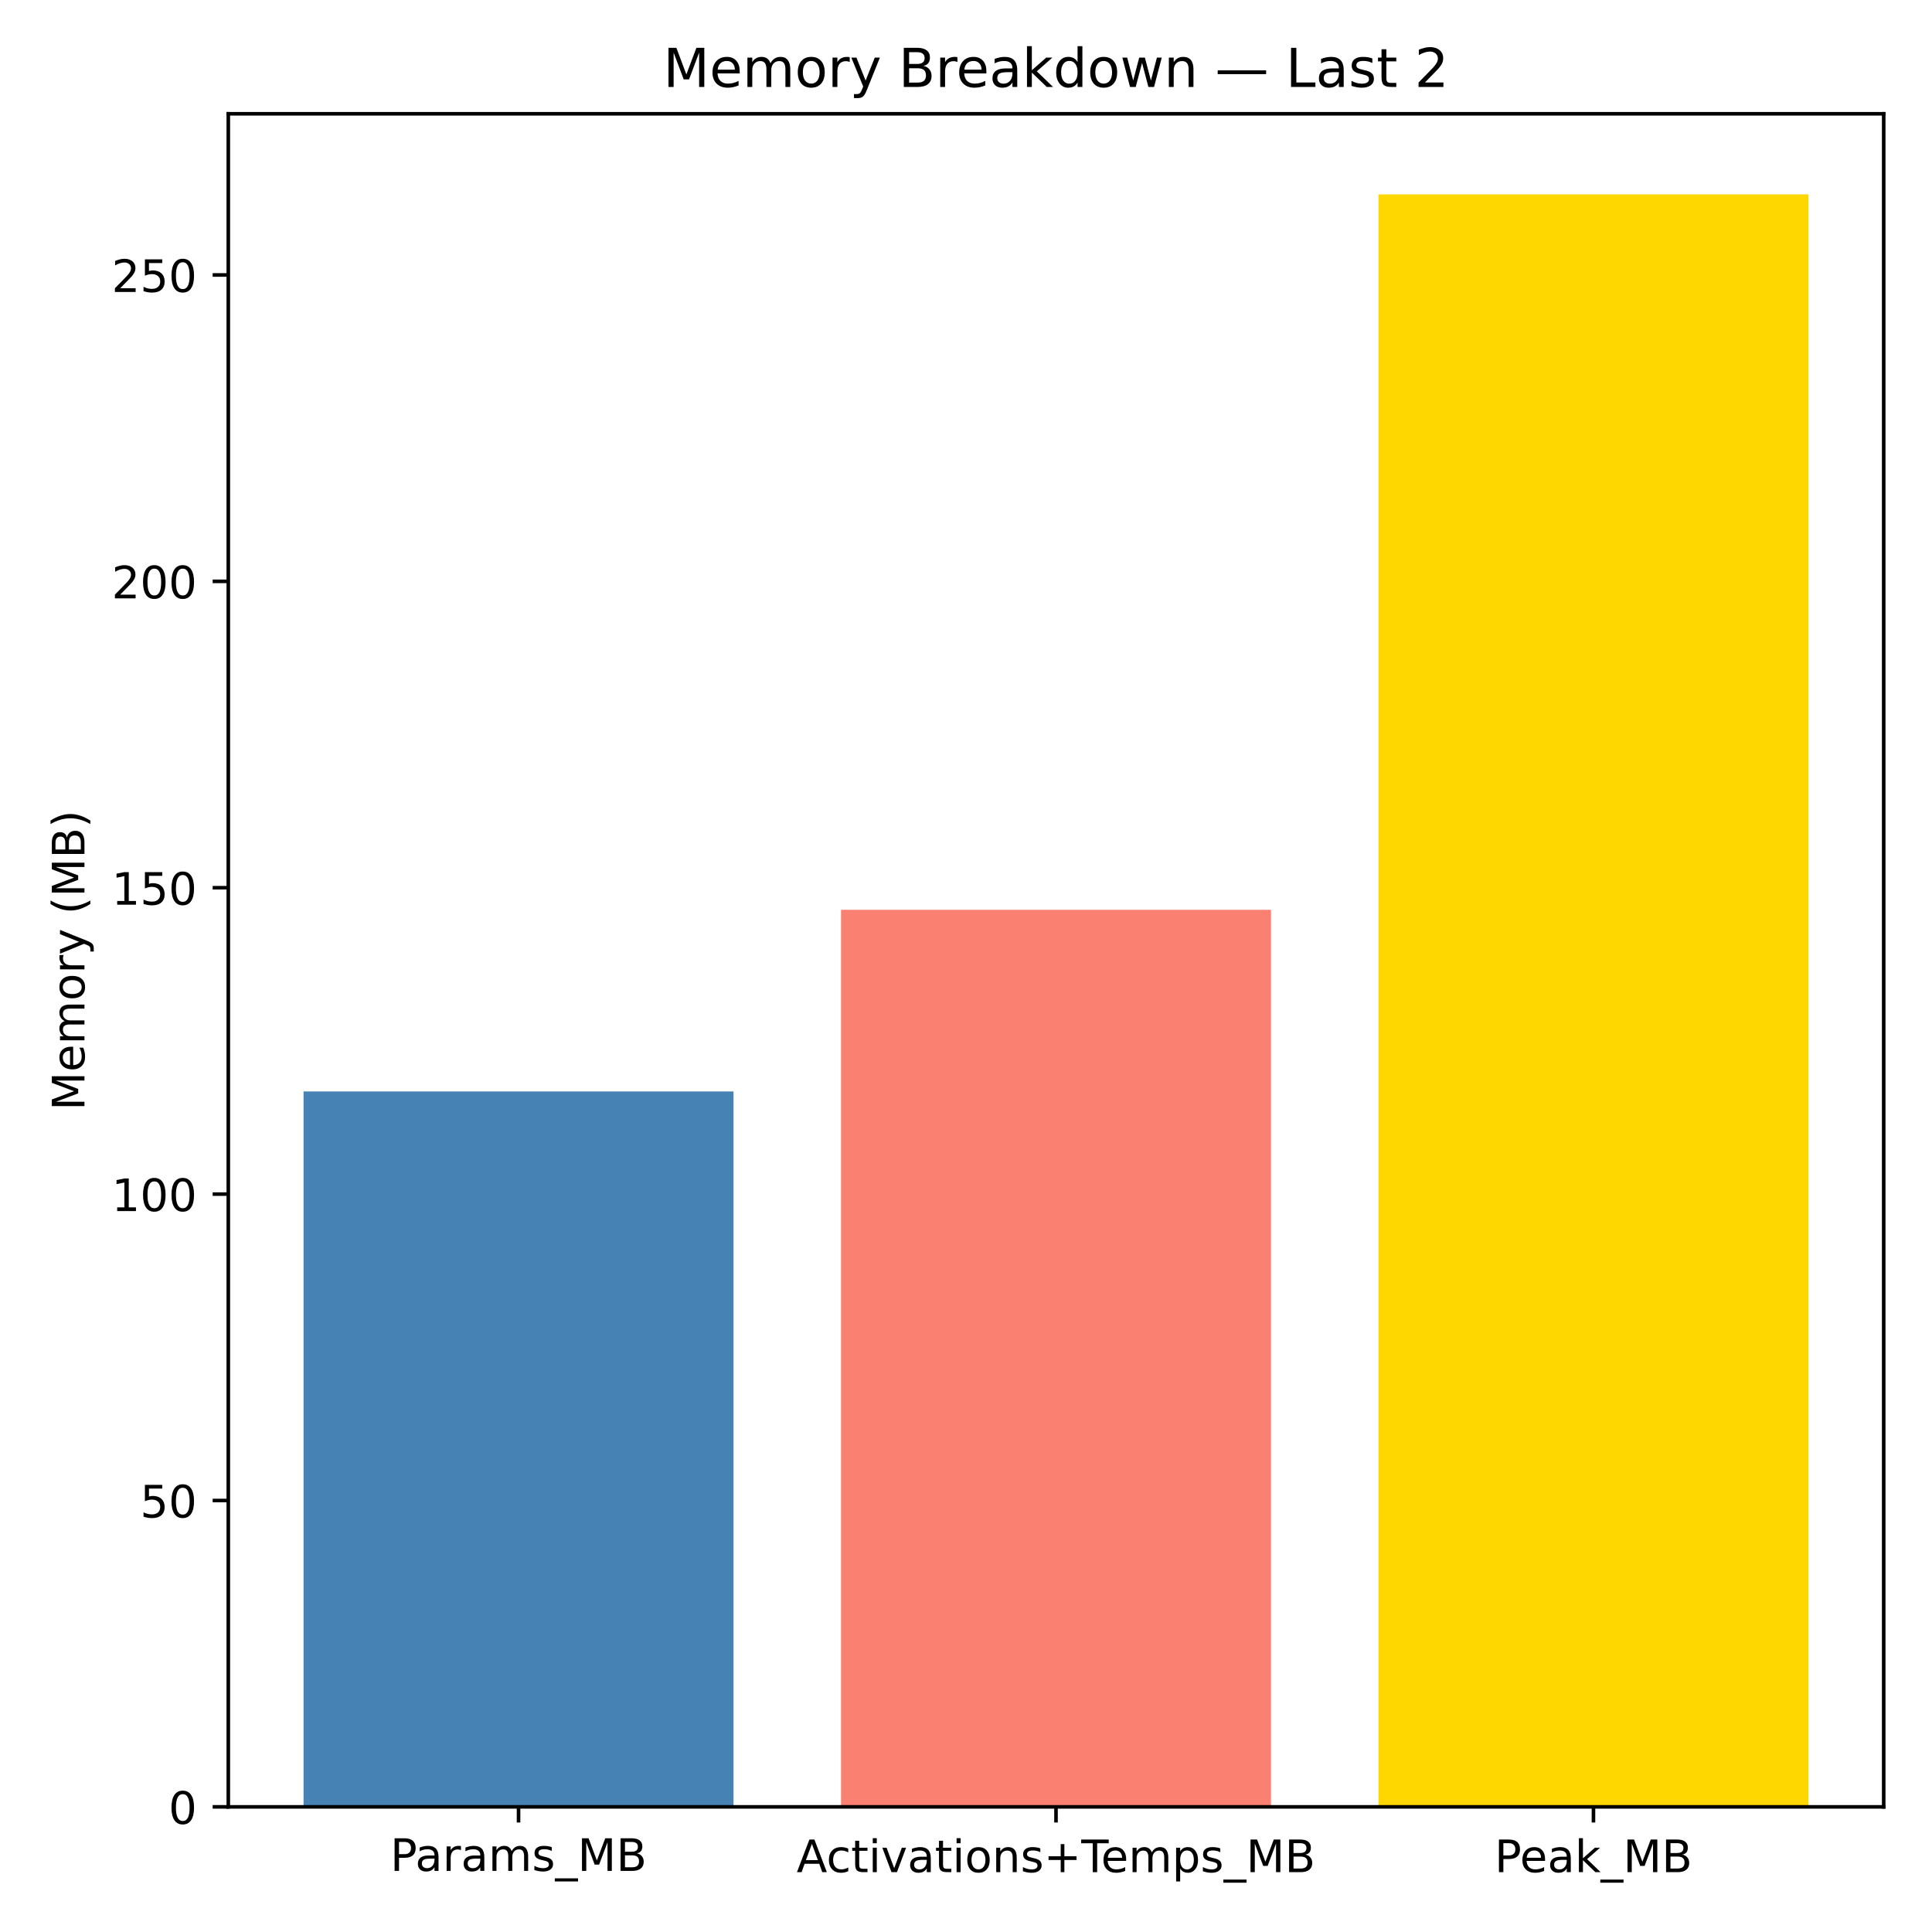
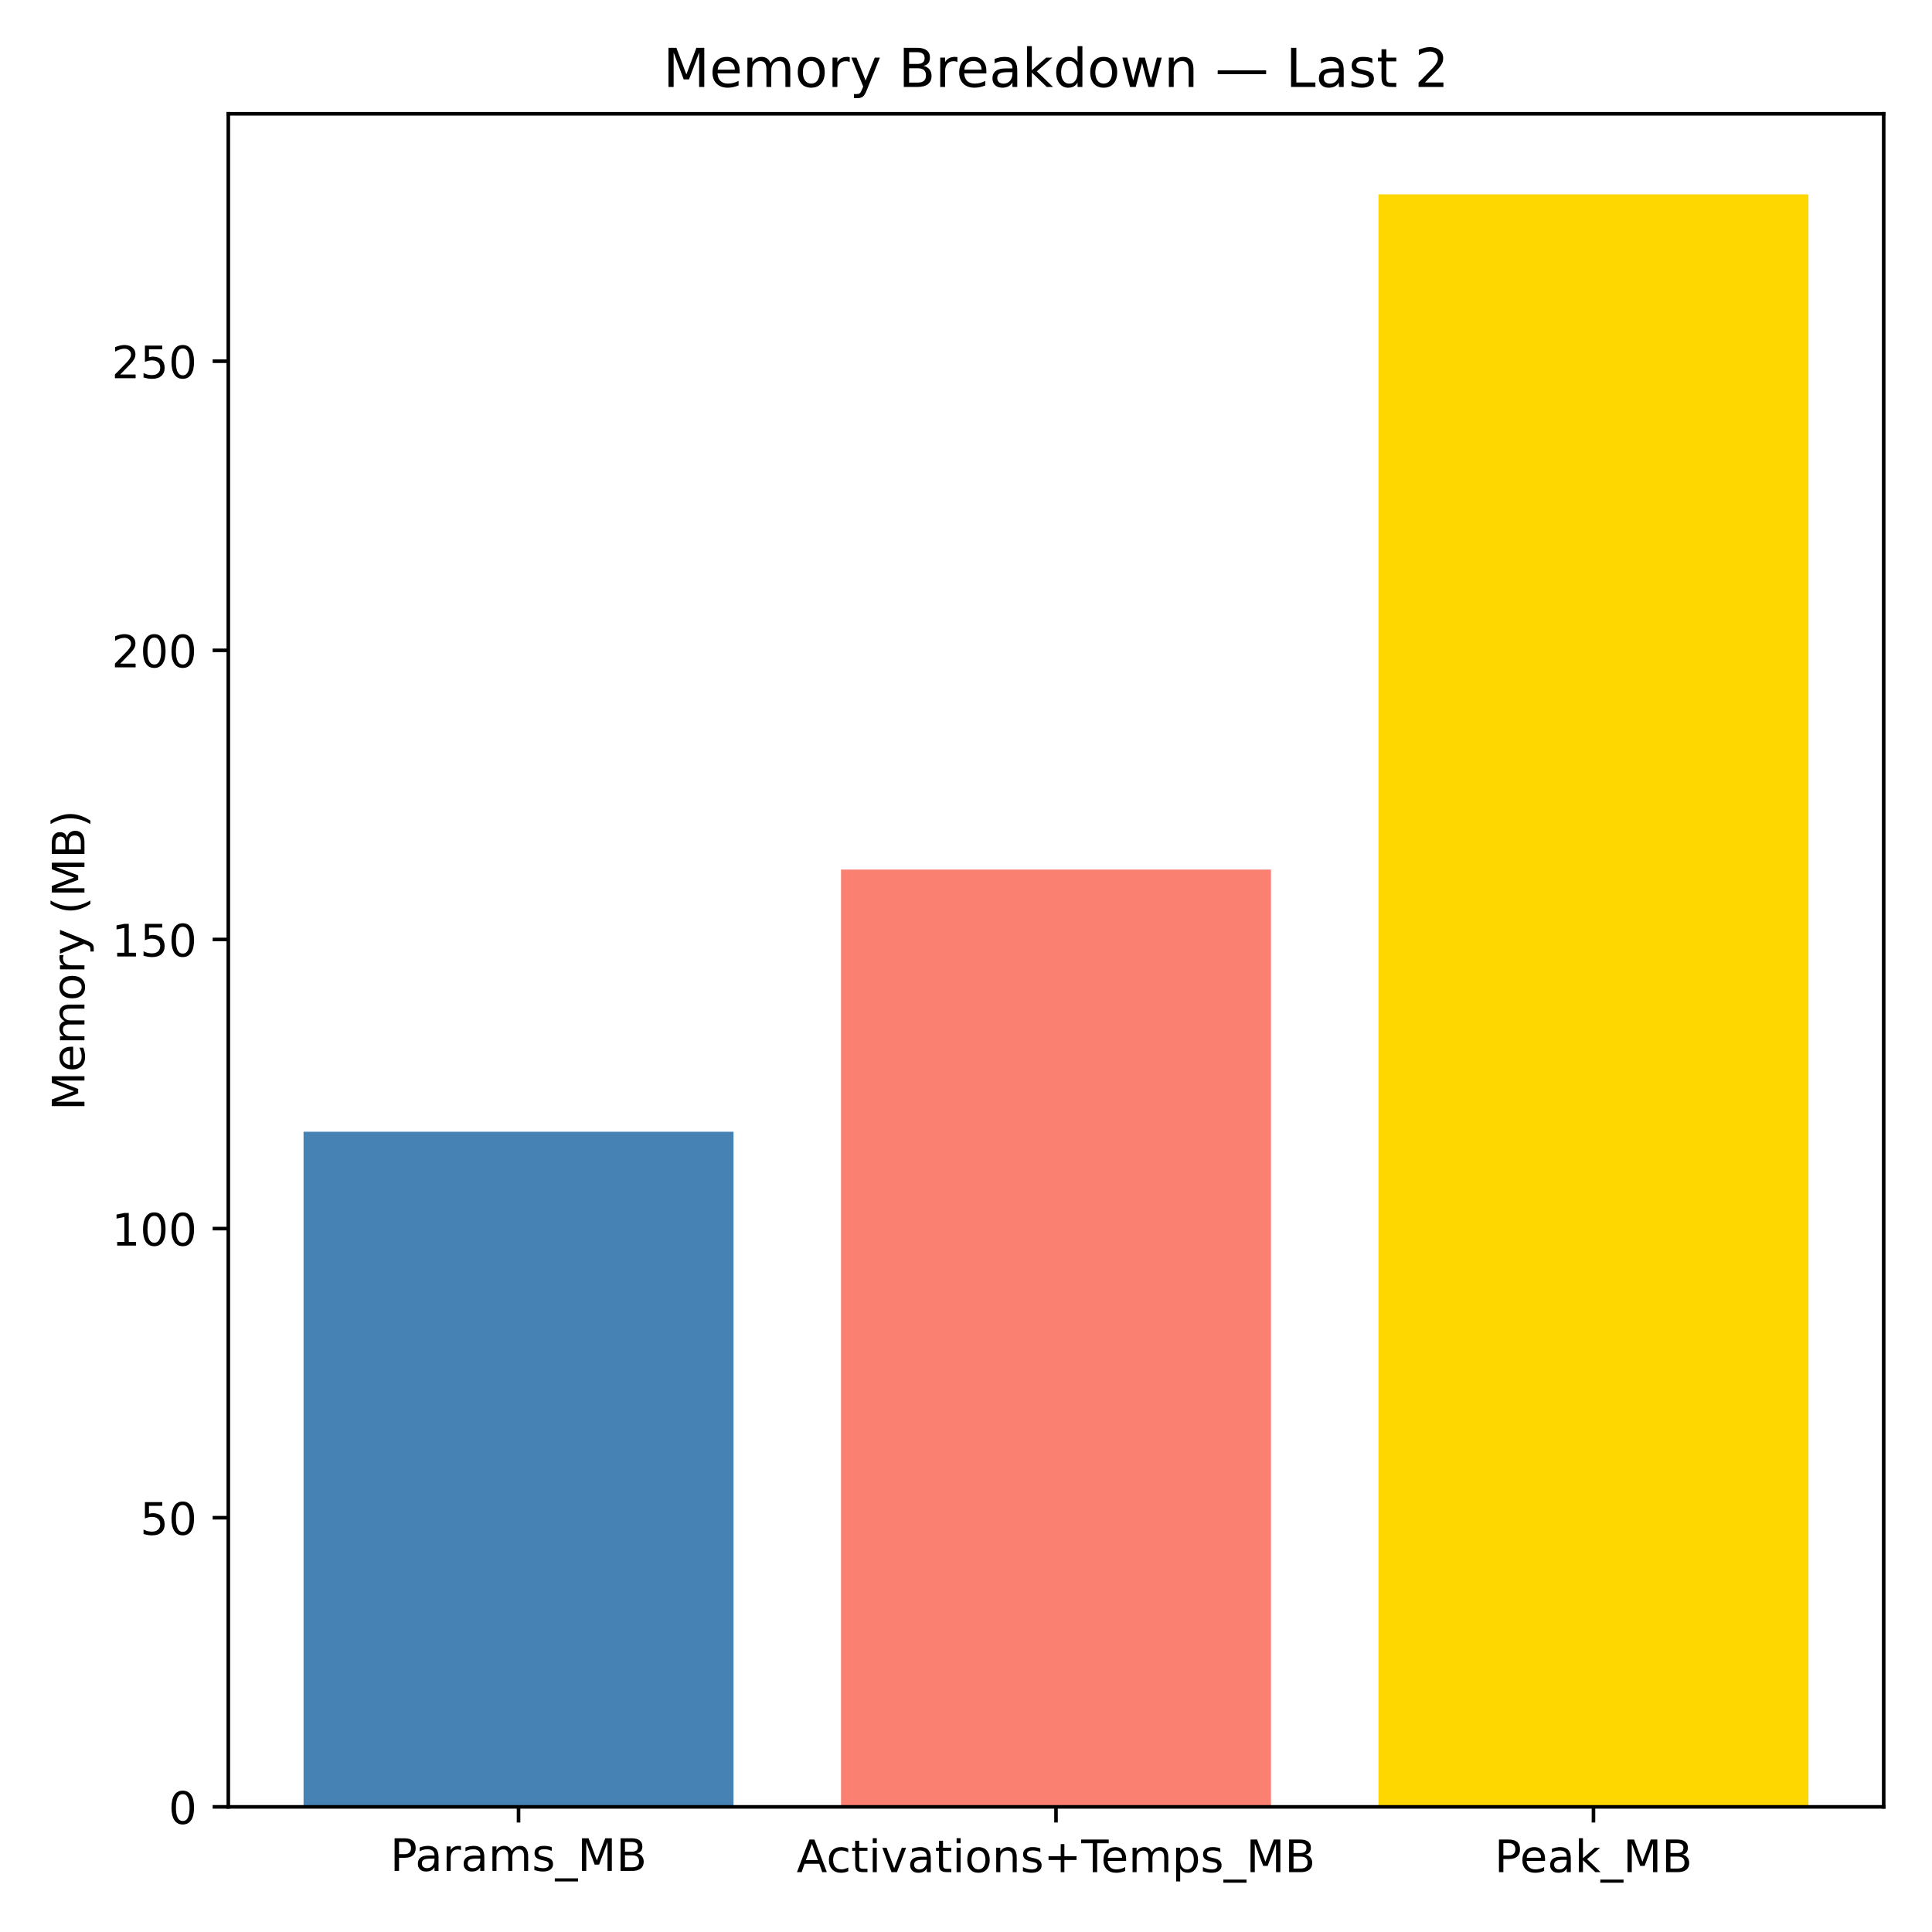
<svg xmlns="http://www.w3.org/2000/svg" xmlns:xlink="http://www.w3.org/1999/xlink" width="432pt" height="432pt" viewBox="0 0 432 432" version="1.1">
  <defs>
    <style type="text/css">*{stroke-linejoin: round; stroke-linecap: butt}</style>
  </defs>
  <g id="figure_1">
    <g id="patch_1">
      <path d="M 0 432  L 432 432  L 432 0  L 0 0  z " style="fill: #ffffff" />
    </g>
    <g id="axes_1">
      <g id="patch_2">
        <path d="M 51.05 404.019  L 421.2 404.019  L 421.2 25.44  L 51.05 25.44  z " style="fill: #ffffff" />
      </g>
      <g id="patch_3">
-         <path d="M 67.875 404.019  L 164.018 404.019  L 164.018 244.051  L 67.875 244.051  z " clip-path="url(#p0fb96da021)" style="fill: #4682b4" />
+         <path d="M 67.875 404.019  L 164.018 404.019  L 164.018 253.056  L 67.875 253.056  z " clip-path="url(#pea152f15fd)" style="fill: #4682b4" />
      </g>
      <g id="patch_4">
-         <path d="M 188.054 404.019  L 284.196 404.019  L 284.196 203.435  L 188.054 203.435  z " clip-path="url(#p0fb96da021)" style="fill: #fa8072" />
+         <path d="M 188.054 404.019  L 284.196 404.019  L 284.196 194.43  L 188.054 194.43  z " clip-path="url(#pea152f15fd)" style="fill: #fa8072" />
      </g>
      <g id="patch_5">
-         <path d="M 308.232 404.019  L 404.375 404.019  L 404.375 43.468  L 308.232 43.468  z " clip-path="url(#p0fb96da021)" style="fill: #ffd700" />
+         <path d="M 308.232 404.019  L 404.375 404.019  L 404.375 43.468  L 308.232 43.468  z " clip-path="url(#pea152f15fd)" style="fill: #ffd700" />
      </g>
      <g id="matplotlib.axis_1">
        <g id="xtick_1">
          <g id="line2d_1">
            <defs>
-               <path id="m5313472532" d="M 0 0  L 0 3.5  " style="stroke: #000000; stroke-width: 0.8" />
+               <path id="mcf8af3ec40" d="M 0 0  L 0 3.5  " style="stroke: #000000; stroke-width: 0.8" />
            </defs>
            <g>
-               <use xlink:href="#m5313472532" x="115.946" y="404.019" style="stroke: #000000; stroke-width: 0.8" />
+               <use xlink:href="#mcf8af3ec40" x="115.946" y="404.019" style="stroke: #000000; stroke-width: 0.8" />
            </g>
          </g>
          <g id="text_1">
            <g transform="translate(87.25346 418.3391) scale(0.1 -0.1)">
              <defs>
                <path id="DejaVuSans-50" d="M 1259 4147  L 1259 2394  L 2053 2394  Q 2494 2394 2734 2622  Q 2975 2850 2975 3272  Q 2975 3691 2734 3919  Q 2494 4147 2053 4147  L 1259 4147  z M 628 4666  L 2053 4666  Q 2838 4666 3239 4311  Q 3641 3956 3641 3272  Q 3641 2581 3239 2228  Q 2838 1875 2053 1875  L 1259 1875  L 1259 0  L 628 0  L 628 4666  z " transform="scale(0.015625)" />
                <path id="DejaVuSans-61" d="M 2194 1759  Q 1497 1759 1228 1600  Q 959 1441 959 1056  Q 959 750 1161 570  Q 1363 391 1709 391  Q 2188 391 2477 730  Q 2766 1069 2766 1631  L 2766 1759  L 2194 1759  z M 3341 1997  L 3341 0  L 2766 0  L 2766 531  Q 2569 213 2275 61  Q 1981 -91 1556 -91  Q 1019 -91 701 211  Q 384 513 384 1019  Q 384 1609 779 1909  Q 1175 2209 1959 2209  L 2766 2209  L 2766 2266  Q 2766 2663 2505 2880  Q 2244 3097 1772 3097  Q 1472 3097 1187 3025  Q 903 2953 641 2809  L 641 3341  Q 956 3463 1253 3523  Q 1550 3584 1831 3584  Q 2591 3584 2966 3190  Q 3341 2797 3341 1997  z " transform="scale(0.015625)" />
                <path id="DejaVuSans-72" d="M 2631 2963  Q 2534 3019 2420 3045  Q 2306 3072 2169 3072  Q 1681 3072 1420 2755  Q 1159 2438 1159 1844  L 1159 0  L 581 0  L 581 3500  L 1159 3500  L 1159 2956  Q 1341 3275 1631 3429  Q 1922 3584 2338 3584  Q 2397 3584 2469 3576  Q 2541 3569 2628 3553  L 2631 2963  z " transform="scale(0.015625)" />
                <path id="DejaVuSans-6d" d="M 3328 2828  Q 3544 3216 3844 3400  Q 4144 3584 4550 3584  Q 5097 3584 5394 3201  Q 5691 2819 5691 2113  L 5691 0  L 5113 0  L 5113 2094  Q 5113 2597 4934 2840  Q 4756 3084 4391 3084  Q 3944 3084 3684 2787  Q 3425 2491 3425 1978  L 3425 0  L 2847 0  L 2847 2094  Q 2847 2600 2669 2842  Q 2491 3084 2119 3084  Q 1678 3084 1418 2786  Q 1159 2488 1159 1978  L 1159 0  L 581 0  L 581 3500  L 1159 3500  L 1159 2956  Q 1356 3278 1631 3431  Q 1906 3584 2284 3584  Q 2666 3584 2933 3390  Q 3200 3197 3328 2828  z " transform="scale(0.015625)" />
                <path id="DejaVuSans-73" d="M 2834 3397  L 2834 2853  Q 2591 2978 2328 3040  Q 2066 3103 1784 3103  Q 1356 3103 1142 2972  Q 928 2841 928 2578  Q 928 2378 1081 2264  Q 1234 2150 1697 2047  L 1894 2003  Q 2506 1872 2764 1633  Q 3022 1394 3022 966  Q 3022 478 2636 193  Q 2250 -91 1575 -91  Q 1294 -91 989 -36  Q 684 19 347 128  L 347 722  Q 666 556 975 473  Q 1284 391 1588 391  Q 1994 391 2212 530  Q 2431 669 2431 922  Q 2431 1156 2273 1281  Q 2116 1406 1581 1522  L 1381 1569  Q 847 1681 609 1914  Q 372 2147 372 2553  Q 372 3047 722 3315  Q 1072 3584 1716 3584  Q 2034 3584 2315 3537  Q 2597 3491 2834 3397  z " transform="scale(0.015625)" />
                <path id="DejaVuSans-5f" d="M 3263 -1063  L 3263 -1509  L -63 -1509  L -63 -1063  L 3263 -1063  z " transform="scale(0.015625)" />
                <path id="DejaVuSans-4d" d="M 628 4666  L 1569 4666  L 2759 1491  L 3956 4666  L 4897 4666  L 4897 0  L 4281 0  L 4281 4097  L 3078 897  L 2444 897  L 1241 4097  L 1241 0  L 628 0  L 628 4666  z " transform="scale(0.015625)" />
                <path id="DejaVuSans-42" d="M 1259 2228  L 1259 519  L 2272 519  Q 2781 519 3026 730  Q 3272 941 3272 1375  Q 3272 1813 3026 2020  Q 2781 2228 2272 2228  L 1259 2228  z M 1259 4147  L 1259 2741  L 2194 2741  Q 2656 2741 2882 2914  Q 3109 3088 3109 3444  Q 3109 3797 2882 3972  Q 2656 4147 2194 4147  L 1259 4147  z M 628 4666  L 2241 4666  Q 2963 4666 3353 4366  Q 3744 4066 3744 3513  Q 3744 3084 3544 2831  Q 3344 2578 2956 2516  Q 3422 2416 3680 2098  Q 3938 1781 3938 1306  Q 3938 681 3513 340  Q 3088 0 2303 0  L 628 0  L 628 4666  z " transform="scale(0.015625)" />
              </defs>
              <use xlink:href="#DejaVuSans-50" />
              <use xlink:href="#DejaVuSans-61" transform="translate(55.80273 0)" />
              <use xlink:href="#DejaVuSans-72" transform="translate(117.082 0)" />
              <use xlink:href="#DejaVuSans-61" transform="translate(158.1953 0)" />
              <use xlink:href="#DejaVuSans-6d" transform="translate(219.4746 0)" />
              <use xlink:href="#DejaVuSans-73" transform="translate(316.8867 0)" />
              <use xlink:href="#DejaVuSans-5f" transform="translate(368.9863 0)" />
              <use xlink:href="#DejaVuSans-4d" transform="translate(418.9863 0)" />
              <use xlink:href="#DejaVuSans-42" transform="translate(505.2656 0)" />
            </g>
          </g>
        </g>
        <g id="xtick_2">
          <g id="line2d_2">
            <g>
-               <use xlink:href="#m5313472532" x="236.125" y="404.019" style="stroke: #000000; stroke-width: 0.8" />
+               <use xlink:href="#mcf8af3ec40" x="236.125" y="404.019" style="stroke: #000000; stroke-width: 0.8" />
            </g>
          </g>
          <g id="text_2">
            <g transform="translate(178.1242 418.6172) scale(0.1 -0.1)">
              <defs>
                <path id="DejaVuSans-41" d="M 2188 4044  L 1331 1722  L 3047 1722  L 2188 4044  z M 1831 4666  L 2547 4666  L 4325 0  L 3669 0  L 3244 1197  L 1141 1197  L 716 0  L 50 0  L 1831 4666  z " transform="scale(0.015625)" />
                <path id="DejaVuSans-63" d="M 3122 3366  L 3122 2828  Q 2878 2963 2633 3030  Q 2388 3097 2138 3097  Q 1578 3097 1268 2742  Q 959 2388 959 1747  Q 959 1106 1268 751  Q 1578 397 2138 397  Q 2388 397 2633 464  Q 2878 531 3122 666  L 3122 134  Q 2881 22 2623 -34  Q 2366 -91 2075 -91  Q 1284 -91 818 406  Q 353 903 353 1747  Q 353 2603 823 3093  Q 1294 3584 2113 3584  Q 2378 3584 2631 3529  Q 2884 3475 3122 3366  z " transform="scale(0.015625)" />
                <path id="DejaVuSans-74" d="M 1172 4494  L 1172 3500  L 2356 3500  L 2356 3053  L 1172 3053  L 1172 1153  Q 1172 725 1289 603  Q 1406 481 1766 481  L 2356 481  L 2356 0  L 1766 0  Q 1100 0 847 248  Q 594 497 594 1153  L 594 3053  L 172 3053  L 172 3500  L 594 3500  L 594 4494  L 1172 4494  z " transform="scale(0.015625)" />
                <path id="DejaVuSans-69" d="M 603 3500  L 1178 3500  L 1178 0  L 603 0  L 603 3500  z M 603 4863  L 1178 4863  L 1178 4134  L 603 4134  L 603 4863  z " transform="scale(0.015625)" />
                <path id="DejaVuSans-76" d="M 191 3500  L 800 3500  L 1894 563  L 2988 3500  L 3597 3500  L 2284 0  L 1503 0  L 191 3500  z " transform="scale(0.015625)" />
                <path id="DejaVuSans-6f" d="M 1959 3097  Q 1497 3097 1228 2736  Q 959 2375 959 1747  Q 959 1119 1226 758  Q 1494 397 1959 397  Q 2419 397 2687 759  Q 2956 1122 2956 1747  Q 2956 2369 2687 2733  Q 2419 3097 1959 3097  z M 1959 3584  Q 2709 3584 3137 3096  Q 3566 2609 3566 1747  Q 3566 888 3137 398  Q 2709 -91 1959 -91  Q 1206 -91 779 398  Q 353 888 353 1747  Q 353 2609 779 3096  Q 1206 3584 1959 3584  z " transform="scale(0.015625)" />
                <path id="DejaVuSans-6e" d="M 3513 2113  L 3513 0  L 2938 0  L 2938 2094  Q 2938 2591 2744 2837  Q 2550 3084 2163 3084  Q 1697 3084 1428 2787  Q 1159 2491 1159 1978  L 1159 0  L 581 0  L 581 3500  L 1159 3500  L 1159 2956  Q 1366 3272 1645 3428  Q 1925 3584 2291 3584  Q 2894 3584 3203 3211  Q 3513 2838 3513 2113  z " transform="scale(0.015625)" />
                <path id="DejaVuSans-2b" d="M 2944 4013  L 2944 2272  L 4684 2272  L 4684 1741  L 2944 1741  L 2944 0  L 2419 0  L 2419 1741  L 678 1741  L 678 2272  L 2419 2272  L 2419 4013  L 2944 4013  z " transform="scale(0.015625)" />
                <path id="DejaVuSans-54" d="M -19 4666  L 3928 4666  L 3928 4134  L 2272 4134  L 2272 0  L 1638 0  L 1638 4134  L -19 4134  L -19 4666  z " transform="scale(0.015625)" />
                <path id="DejaVuSans-65" d="M 3597 1894  L 3597 1613  L 953 1613  Q 991 1019 1311 708  Q 1631 397 2203 397  Q 2534 397 2845 478  Q 3156 559 3463 722  L 3463 178  Q 3153 47 2828 -22  Q 2503 -91 2169 -91  Q 1331 -91 842 396  Q 353 884 353 1716  Q 353 2575 817 3079  Q 1281 3584 2069 3584  Q 2775 3584 3186 3129  Q 3597 2675 3597 1894  z M 3022 2063  Q 3016 2534 2758 2815  Q 2500 3097 2075 3097  Q 1594 3097 1305 2825  Q 1016 2553 972 2059  L 3022 2063  z " transform="scale(0.015625)" />
                <path id="DejaVuSans-70" d="M 1159 525  L 1159 -1331  L 581 -1331  L 581 3500  L 1159 3500  L 1159 2969  Q 1341 3281 1617 3432  Q 1894 3584 2278 3584  Q 2916 3584 3314 3078  Q 3713 2572 3713 1747  Q 3713 922 3314 415  Q 2916 -91 2278 -91  Q 1894 -91 1617 61  Q 1341 213 1159 525  z M 3116 1747  Q 3116 2381 2855 2742  Q 2594 3103 2138 3103  Q 1681 3103 1420 2742  Q 1159 2381 1159 1747  Q 1159 1113 1420 752  Q 1681 391 2138 391  Q 2594 391 2855 752  Q 3116 1113 3116 1747  z " transform="scale(0.015625)" />
              </defs>
              <use xlink:href="#DejaVuSans-41" />
              <use xlink:href="#DejaVuSans-63" transform="translate(66.6582 0)" />
              <use xlink:href="#DejaVuSans-74" transform="translate(121.6387 0)" />
              <use xlink:href="#DejaVuSans-69" transform="translate(160.8477 0)" />
              <use xlink:href="#DejaVuSans-76" transform="translate(188.6309 0)" />
              <use xlink:href="#DejaVuSans-61" transform="translate(247.8105 0)" />
              <use xlink:href="#DejaVuSans-74" transform="translate(309.0898 0)" />
              <use xlink:href="#DejaVuSans-69" transform="translate(348.2988 0)" />
              <use xlink:href="#DejaVuSans-6f" transform="translate(376.082 0)" />
              <use xlink:href="#DejaVuSans-6e" transform="translate(437.2637 0)" />
              <use xlink:href="#DejaVuSans-73" transform="translate(500.6426 0)" />
              <use xlink:href="#DejaVuSans-2b" transform="translate(552.7422 0)" />
              <use xlink:href="#DejaVuSans-54" transform="translate(636.5312 0)" />
              <use xlink:href="#DejaVuSans-65" transform="translate(680.6152 0)" />
              <use xlink:href="#DejaVuSans-6d" transform="translate(742.1387 0)" />
              <use xlink:href="#DejaVuSans-70" transform="translate(839.5508 0)" />
              <use xlink:href="#DejaVuSans-73" transform="translate(903.0273 0)" />
              <use xlink:href="#DejaVuSans-5f" transform="translate(955.127 0)" />
              <use xlink:href="#DejaVuSans-4d" transform="translate(1005.127 0)" />
              <use xlink:href="#DejaVuSans-42" transform="translate(1091.406 0)" />
            </g>
          </g>
        </g>
        <g id="xtick_3">
          <g id="line2d_3">
            <g>
-               <use xlink:href="#m5313472532" x="356.304" y="404.019" style="stroke: #000000; stroke-width: 0.8" />
+               <use xlink:href="#mcf8af3ec40" x="356.304" y="404.019" style="stroke: #000000; stroke-width: 0.8" />
            </g>
          </g>
          <g id="text_3">
            <g transform="translate(334.1895 418.6172) scale(0.1 -0.1)">
              <defs>
                <path id="DejaVuSans-6b" d="M 581 4863  L 1159 4863  L 1159 1991  L 2875 3500  L 3609 3500  L 1753 1863  L 3688 0  L 2938 0  L 1159 1709  L 1159 0  L 581 0  L 581 4863  z " transform="scale(0.015625)" />
              </defs>
              <use xlink:href="#DejaVuSans-50" />
              <use xlink:href="#DejaVuSans-65" transform="translate(56.67773 0)" />
              <use xlink:href="#DejaVuSans-61" transform="translate(118.2012 0)" />
              <use xlink:href="#DejaVuSans-6b" transform="translate(179.4805 0)" />
              <use xlink:href="#DejaVuSans-5f" transform="translate(237.3906 0)" />
              <use xlink:href="#DejaVuSans-4d" transform="translate(287.3906 0)" />
              <use xlink:href="#DejaVuSans-42" transform="translate(373.6699 0)" />
            </g>
          </g>
        </g>
      </g>
      <g id="matplotlib.axis_2">
        <g id="ytick_1">
          <g id="line2d_4">
            <defs>
-               <path id="m94a46ebf56" d="M 0 0  L -3.5 0  " style="stroke: #000000; stroke-width: 0.8" />
+               <path id="m21ac9cff5e" d="M 0 0  L -3.5 0  " style="stroke: #000000; stroke-width: 0.8" />
            </defs>
            <g>
-               <use xlink:href="#m94a46ebf56" x="51.05" y="404.019" style="stroke: #000000; stroke-width: 0.8" />
+               <use xlink:href="#m21ac9cff5e" x="51.05" y="404.019" style="stroke: #000000; stroke-width: 0.8" />
            </g>
          </g>
          <g id="text_4">
            <g transform="translate(37.6875 407.818) scale(0.1 -0.1)">
              <defs>
                <path id="DejaVuSans-30" d="M 2034 4250  Q 1547 4250 1301 3770  Q 1056 3291 1056 2328  Q 1056 1369 1301 889  Q 1547 409 2034 409  Q 2525 409 2770 889  Q 3016 1369 3016 2328  Q 3016 3291 2770 3770  Q 2525 4250 2034 4250  z M 2034 4750  Q 2819 4750 3233 4129  Q 3647 3509 3647 2328  Q 3647 1150 3233 529  Q 2819 -91 2034 -91  Q 1250 -91 836 529  Q 422 1150 422 2328  Q 422 3509 836 4129  Q 1250 4750 2034 4750  z " transform="scale(0.015625)" />
              </defs>
              <use xlink:href="#DejaVuSans-30" />
            </g>
          </g>
        </g>
        <g id="ytick_2">
          <g id="line2d_5">
            <g>
-               <use xlink:href="#m94a46ebf56" x="51.05" y="335.512" style="stroke: #000000; stroke-width: 0.8" />
+               <use xlink:href="#m21ac9cff5e" x="51.05" y="339.368" style="stroke: #000000; stroke-width: 0.8" />
            </g>
          </g>
          <g id="text_5">
-             <g transform="translate(31.325 339.3109) scale(0.1 -0.1)">
+             <g transform="translate(31.325 343.1675) scale(0.1 -0.1)">
              <defs>
                <path id="DejaVuSans-35" d="M 691 4666  L 3169 4666  L 3169 4134  L 1269 4134  L 1269 2991  Q 1406 3038 1543 3061  Q 1681 3084 1819 3084  Q 2600 3084 3056 2656  Q 3513 2228 3513 1497  Q 3513 744 3044 326  Q 2575 -91 1722 -91  Q 1428 -91 1123 -41  Q 819 9 494 109  L 494 744  Q 775 591 1075 516  Q 1375 441 1709 441  Q 2250 441 2565 725  Q 2881 1009 2881 1497  Q 2881 1984 2565 2268  Q 2250 2553 1709 2553  Q 1456 2553 1204 2497  Q 953 2441 691 2322  L 691 4666  z " transform="scale(0.015625)" />
              </defs>
              <use xlink:href="#DejaVuSans-35" />
              <use xlink:href="#DejaVuSans-30" transform="translate(63.62305 0)" />
            </g>
          </g>
        </g>
        <g id="ytick_3">
          <g id="line2d_6">
            <g>
-               <use xlink:href="#m94a46ebf56" x="51.05" y="267.005" style="stroke: #000000; stroke-width: 0.8" />
+               <use xlink:href="#m21ac9cff5e" x="51.05" y="274.718" style="stroke: #000000; stroke-width: 0.8" />
            </g>
          </g>
          <g id="text_6">
-             <g transform="translate(24.9625 270.8039) scale(0.1 -0.1)">
+             <g transform="translate(24.9625 278.517) scale(0.1 -0.1)">
              <defs>
                <path id="DejaVuSans-31" d="M 794 531  L 1825 531  L 1825 4091  L 703 3866  L 703 4441  L 1819 4666  L 2450 4666  L 2450 531  L 3481 531  L 3481 0  L 794 0  L 794 531  z " transform="scale(0.015625)" />
              </defs>
              <use xlink:href="#DejaVuSans-31" />
              <use xlink:href="#DejaVuSans-30" transform="translate(63.62305 0)" />
              <use xlink:href="#DejaVuSans-30" transform="translate(127.2461 0)" />
            </g>
          </g>
        </g>
        <g id="ytick_4">
          <g id="line2d_7">
            <g>
-               <use xlink:href="#m94a46ebf56" x="51.05" y="198.498" style="stroke: #000000; stroke-width: 0.8" />
+               <use xlink:href="#m21ac9cff5e" x="51.05" y="210.067" style="stroke: #000000; stroke-width: 0.8" />
            </g>
          </g>
          <g id="text_7">
-             <g transform="translate(24.9625 202.2969) scale(0.1 -0.1)">
+             <g transform="translate(24.9625 213.8665) scale(0.1 -0.1)">
              <use xlink:href="#DejaVuSans-31" />
              <use xlink:href="#DejaVuSans-35" transform="translate(63.62305 0)" />
              <use xlink:href="#DejaVuSans-30" transform="translate(127.2461 0)" />
            </g>
          </g>
        </g>
        <g id="ytick_5">
          <g id="line2d_8">
            <g>
-               <use xlink:href="#m94a46ebf56" x="51.05" y="129.991" style="stroke: #000000; stroke-width: 0.8" />
+               <use xlink:href="#m21ac9cff5e" x="51.05" y="145.417" style="stroke: #000000; stroke-width: 0.8" />
            </g>
          </g>
          <g id="text_8">
-             <g transform="translate(24.9625 133.7899) scale(0.1 -0.1)">
+             <g transform="translate(24.9625 149.216) scale(0.1 -0.1)">
              <defs>
                <path id="DejaVuSans-32" d="M 1228 531  L 3431 531  L 3431 0  L 469 0  L 469 531  Q 828 903 1448 1529  Q 2069 2156 2228 2338  Q 2531 2678 2651 2914  Q 2772 3150 2772 3378  Q 2772 3750 2511 3984  Q 2250 4219 1831 4219  Q 1534 4219 1204 4116  Q 875 4013 500 3803  L 500 4441  Q 881 4594 1212 4672  Q 1544 4750 1819 4750  Q 2544 4750 2975 4387  Q 3406 4025 3406 3419  Q 3406 3131 3298 2873  Q 3191 2616 2906 2266  Q 2828 2175 2409 1742  Q 1991 1309 1228 531  z " transform="scale(0.015625)" />
              </defs>
              <use xlink:href="#DejaVuSans-32" />
              <use xlink:href="#DejaVuSans-30" transform="translate(63.62305 0)" />
              <use xlink:href="#DejaVuSans-30" transform="translate(127.2461 0)" />
            </g>
          </g>
        </g>
        <g id="ytick_6">
          <g id="line2d_9">
            <g>
-               <use xlink:href="#m94a46ebf56" x="51.05" y="61.484" style="stroke: #000000; stroke-width: 0.8" />
+               <use xlink:href="#m21ac9cff5e" x="51.05" y="80.766" style="stroke: #000000; stroke-width: 0.8" />
            </g>
          </g>
          <g id="text_9">
-             <g transform="translate(24.9625 65.28283) scale(0.1 -0.1)">
+             <g transform="translate(24.9625 84.56554) scale(0.1 -0.1)">
              <use xlink:href="#DejaVuSans-32" />
              <use xlink:href="#DejaVuSans-35" transform="translate(63.62305 0)" />
              <use xlink:href="#DejaVuSans-30" transform="translate(127.2461 0)" />
            </g>
          </g>
        </g>
        <g id="text_10">
          <g transform="translate(18.88281 248.2997) rotate(-90) scale(0.1 -0.1)">
            <defs>
              <path id="DejaVuSans-79" d="M 2059 -325  Q 1816 -950 1584 -1140  Q 1353 -1331 966 -1331  L 506 -1331  L 506 -850  L 844 -850  Q 1081 -850 1212 -737  Q 1344 -625 1503 -206  L 1606 56  L 191 3500  L 800 3500  L 1894 763  L 2988 3500  L 3597 3500  L 2059 -325  z " transform="scale(0.015625)" />
              <path id="DejaVuSans-20" transform="scale(0.015625)" />
              <path id="DejaVuSans-28" d="M 1984 4856  Q 1566 4138 1362 3434  Q 1159 2731 1159 2009  Q 1159 1288 1364 580  Q 1569 -128 1984 -844  L 1484 -844  Q 1016 -109 783 600  Q 550 1309 550 2009  Q 550 2706 781 3412  Q 1013 4119 1484 4856  L 1984 4856  z " transform="scale(0.015625)" />
              <path id="DejaVuSans-29" d="M 513 4856  L 1013 4856  Q 1481 4119 1714 3412  Q 1947 2706 1947 2009  Q 1947 1309 1714 600  Q 1481 -109 1013 -844  L 513 -844  Q 928 -128 1133 580  Q 1338 1288 1338 2009  Q 1338 2731 1133 3434  Q 928 4138 513 4856  z " transform="scale(0.015625)" />
            </defs>
            <use xlink:href="#DejaVuSans-4d" />
            <use xlink:href="#DejaVuSans-65" transform="translate(86.2793 0)" />
            <use xlink:href="#DejaVuSans-6d" transform="translate(147.8027 0)" />
            <use xlink:href="#DejaVuSans-6f" transform="translate(245.2148 0)" />
            <use xlink:href="#DejaVuSans-72" transform="translate(306.3965 0)" />
            <use xlink:href="#DejaVuSans-79" transform="translate(347.5098 0)" />
            <use xlink:href="#DejaVuSans-20" transform="translate(406.6895 0)" />
            <use xlink:href="#DejaVuSans-28" transform="translate(438.4766 0)" />
            <use xlink:href="#DejaVuSans-4d" transform="translate(477.4902 0)" />
            <use xlink:href="#DejaVuSans-42" transform="translate(563.7695 0)" />
            <use xlink:href="#DejaVuSans-29" transform="translate(632.373 0)" />
          </g>
        </g>
      </g>
      <g id="patch_6">
        <path d="M 51.05 404.019  L 51.05 25.44  " style="fill: none; stroke: #000000; stroke-width: 0.8; stroke-linejoin: miter; stroke-linecap: square" />
      </g>
      <g id="patch_7">
        <path d="M 421.2 404.019  L 421.2 25.44  " style="fill: none; stroke: #000000; stroke-width: 0.8; stroke-linejoin: miter; stroke-linecap: square" />
      </g>
      <g id="patch_8">
        <path d="M 51.05 404.019  L 421.2 404.019  " style="fill: none; stroke: #000000; stroke-width: 0.8; stroke-linejoin: miter; stroke-linecap: square" />
      </g>
      <g id="patch_9">
        <path d="M 51.05 25.44  L 421.2 25.44  " style="fill: none; stroke: #000000; stroke-width: 0.8; stroke-linejoin: miter; stroke-linecap: square" />
      </g>
      <g id="text_11">
        <g transform="translate(148.2991 19.44) scale(0.12 -0.12)">
          <defs>
            <path id="DejaVuSans-64" d="M 2906 2969  L 2906 4863  L 3481 4863  L 3481 0  L 2906 0  L 2906 525  Q 2725 213 2448 61  Q 2172 -91 1784 -91  Q 1150 -91 751 415  Q 353 922 353 1747  Q 353 2572 751 3078  Q 1150 3584 1784 3584  Q 2172 3584 2448 3432  Q 2725 3281 2906 2969  z M 947 1747  Q 947 1113 1208 752  Q 1469 391 1925 391  Q 2381 391 2643 752  Q 2906 1113 2906 1747  Q 2906 2381 2643 2742  Q 2381 3103 1925 3103  Q 1469 3103 1208 2742  Q 947 2381 947 1747  z " transform="scale(0.015625)" />
            <path id="DejaVuSans-77" d="M 269 3500  L 844 3500  L 1563 769  L 2278 3500  L 2956 3500  L 3675 769  L 4391 3500  L 4966 3500  L 4050 0  L 3372 0  L 2619 2869  L 1863 0  L 1184 0  L 269 3500  z " transform="scale(0.015625)" />
            <path id="DejaVuSans-2014" d="M 313 1978  L 6088 1978  L 6088 1528  L 313 1528  L 313 1978  z " transform="scale(0.015625)" />
            <path id="DejaVuSans-4c" d="M 628 4666  L 1259 4666  L 1259 531  L 3531 531  L 3531 0  L 628 0  L 628 4666  z " transform="scale(0.015625)" />
          </defs>
          <use xlink:href="#DejaVuSans-4d" />
          <use xlink:href="#DejaVuSans-65" transform="translate(86.2793 0)" />
          <use xlink:href="#DejaVuSans-6d" transform="translate(147.8027 0)" />
          <use xlink:href="#DejaVuSans-6f" transform="translate(245.2148 0)" />
          <use xlink:href="#DejaVuSans-72" transform="translate(306.3965 0)" />
          <use xlink:href="#DejaVuSans-79" transform="translate(347.5098 0)" />
          <use xlink:href="#DejaVuSans-20" transform="translate(406.6895 0)" />
          <use xlink:href="#DejaVuSans-42" transform="translate(438.4766 0)" />
          <use xlink:href="#DejaVuSans-72" transform="translate(507.0801 0)" />
          <use xlink:href="#DejaVuSans-65" transform="translate(545.9434 0)" />
          <use xlink:href="#DejaVuSans-61" transform="translate(607.4668 0)" />
          <use xlink:href="#DejaVuSans-6b" transform="translate(668.7461 0)" />
          <use xlink:href="#DejaVuSans-64" transform="translate(726.6562 0)" />
          <use xlink:href="#DejaVuSans-6f" transform="translate(790.1328 0)" />
          <use xlink:href="#DejaVuSans-77" transform="translate(851.3145 0)" />
          <use xlink:href="#DejaVuSans-6e" transform="translate(933.1016 0)" />
          <use xlink:href="#DejaVuSans-20" transform="translate(996.4805 0)" />
          <use xlink:href="#DejaVuSans-2014" transform="translate(1028.268 0)" />
          <use xlink:href="#DejaVuSans-20" transform="translate(1128.268 0)" />
          <use xlink:href="#DejaVuSans-4c" transform="translate(1160.055 0)" />
          <use xlink:href="#DejaVuSans-61" transform="translate(1215.768 0)" />
          <use xlink:href="#DejaVuSans-73" transform="translate(1277.047 0)" />
          <use xlink:href="#DejaVuSans-74" transform="translate(1329.146 0)" />
          <use xlink:href="#DejaVuSans-20" transform="translate(1368.355 0)" />
          <use xlink:href="#DejaVuSans-32" transform="translate(1400.143 0)" />
        </g>
      </g>
    </g>
  </g>
  <defs>
-     <clipPath id="p0fb96da021">
+     <clipPath id="pea152f15fd">
      <rect x="51.05" y="25.44" width="370.15" height="378.579" />
    </clipPath>
  </defs>
</svg>
